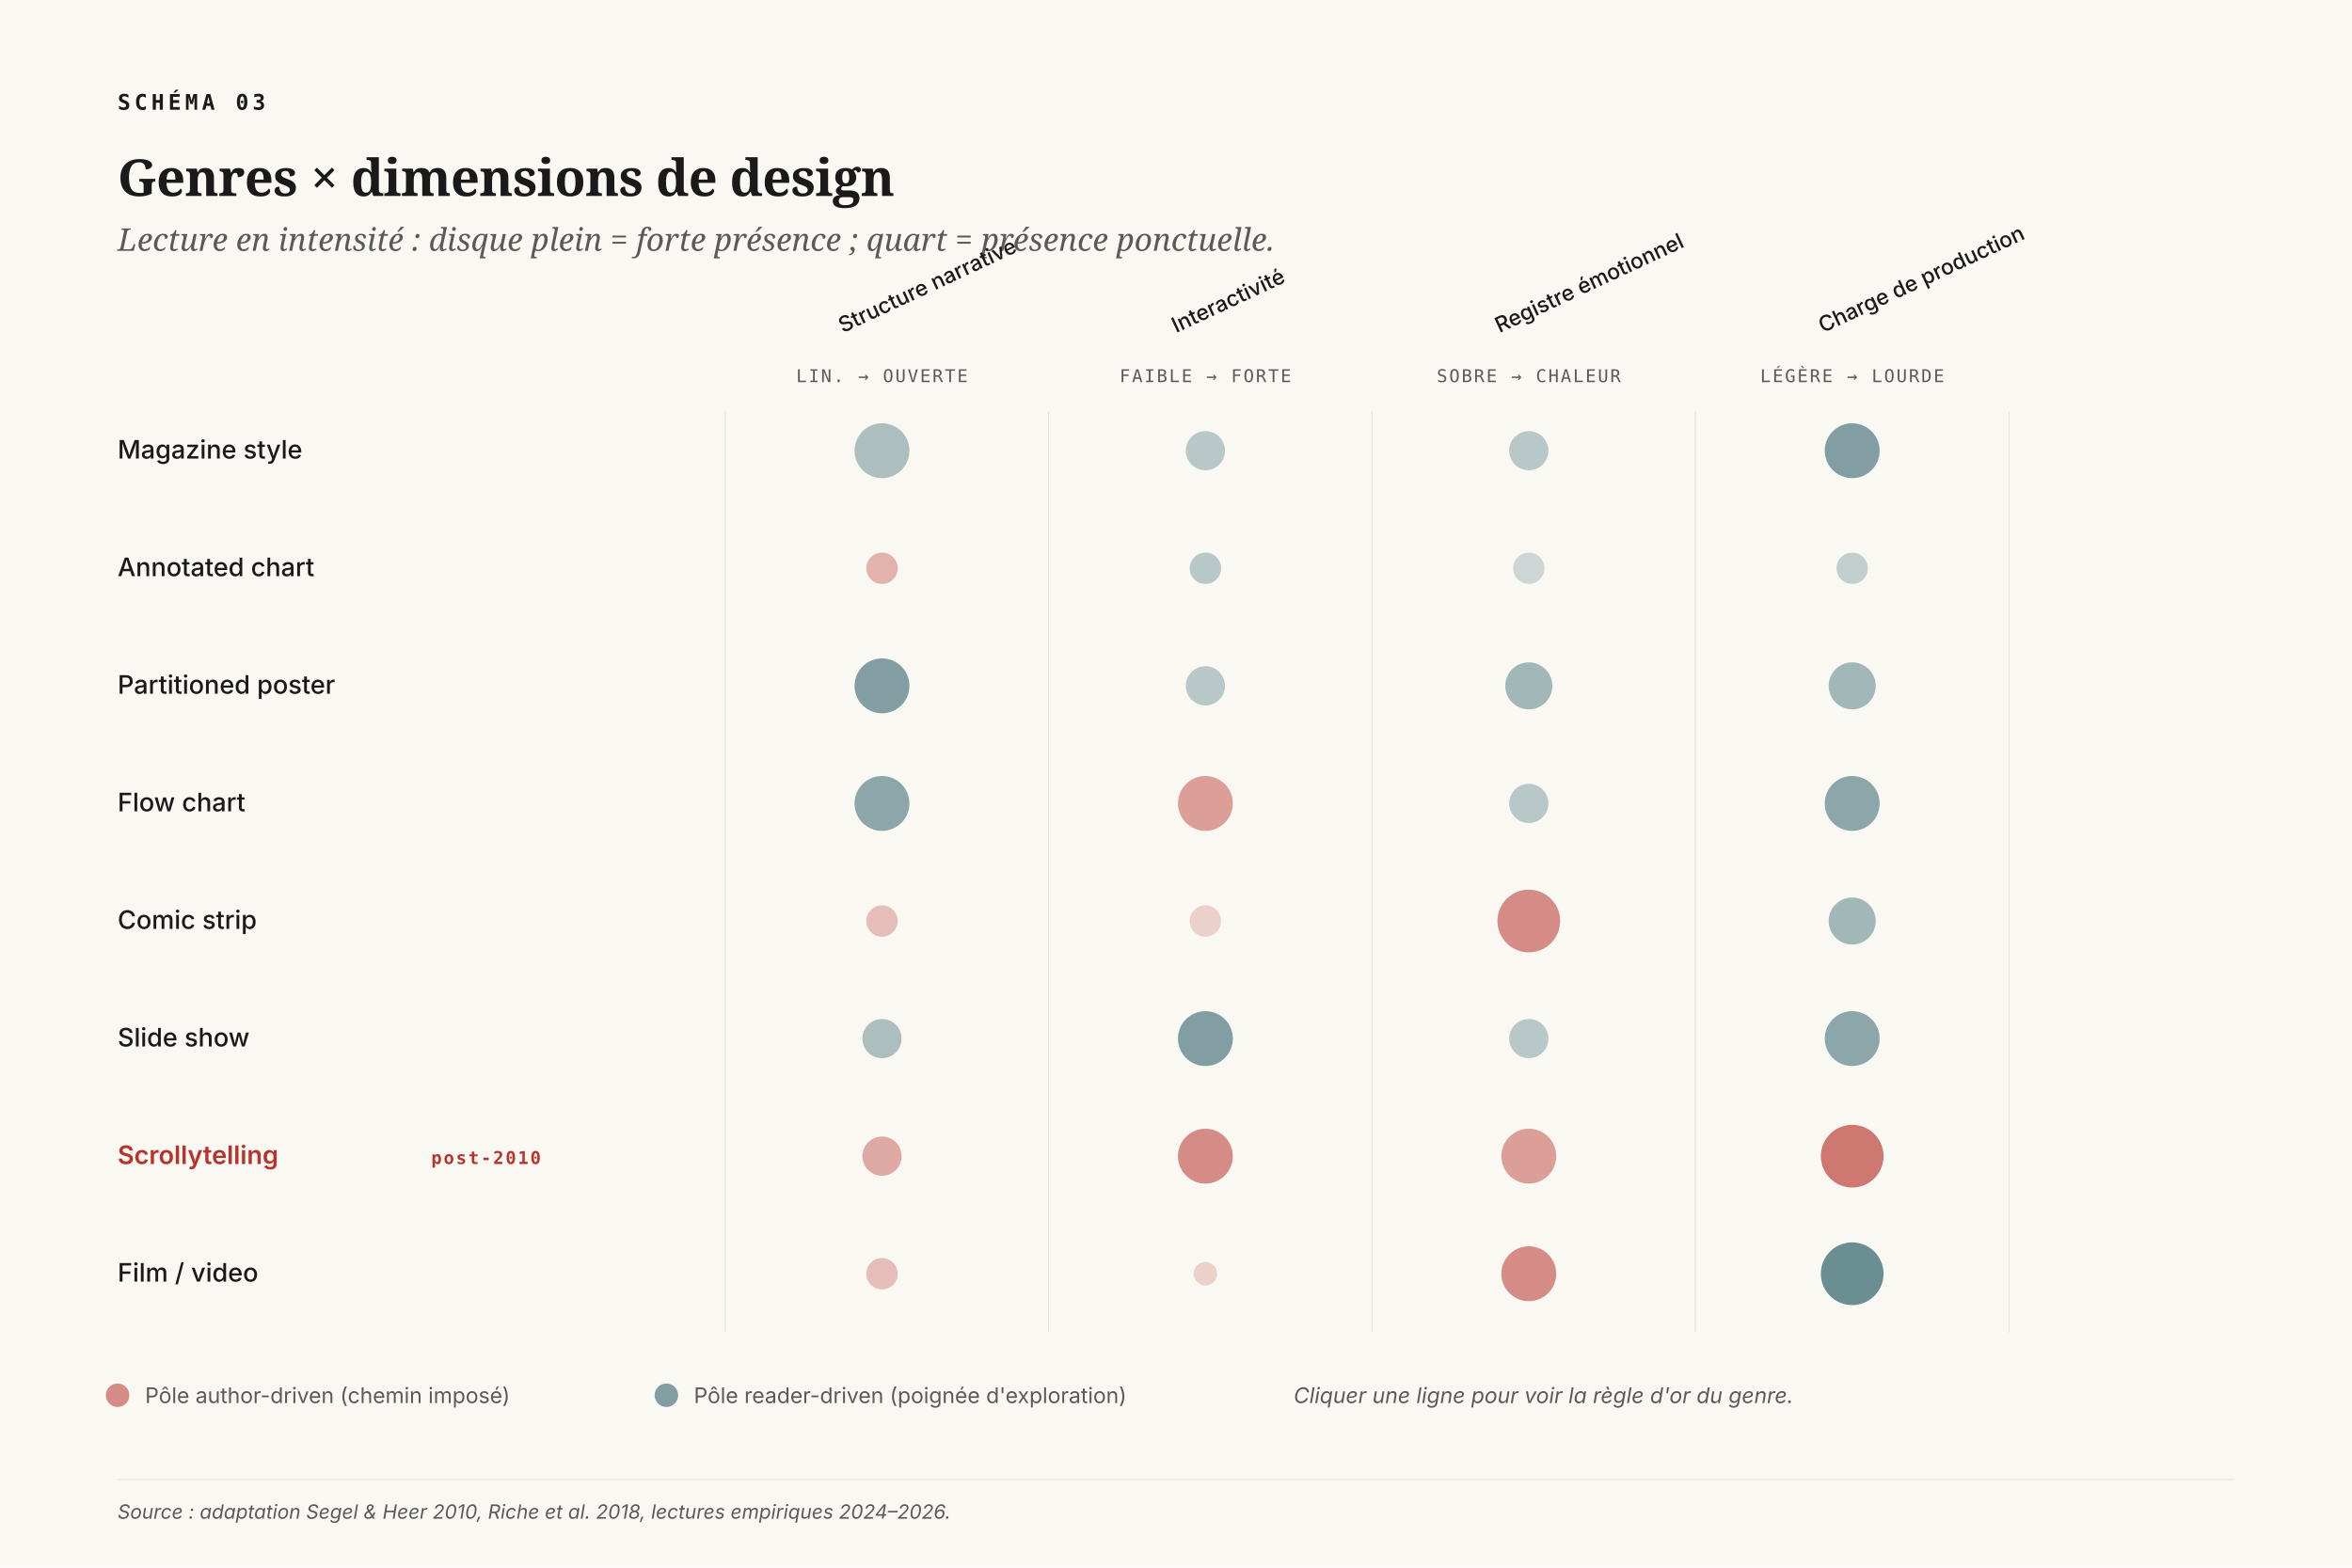
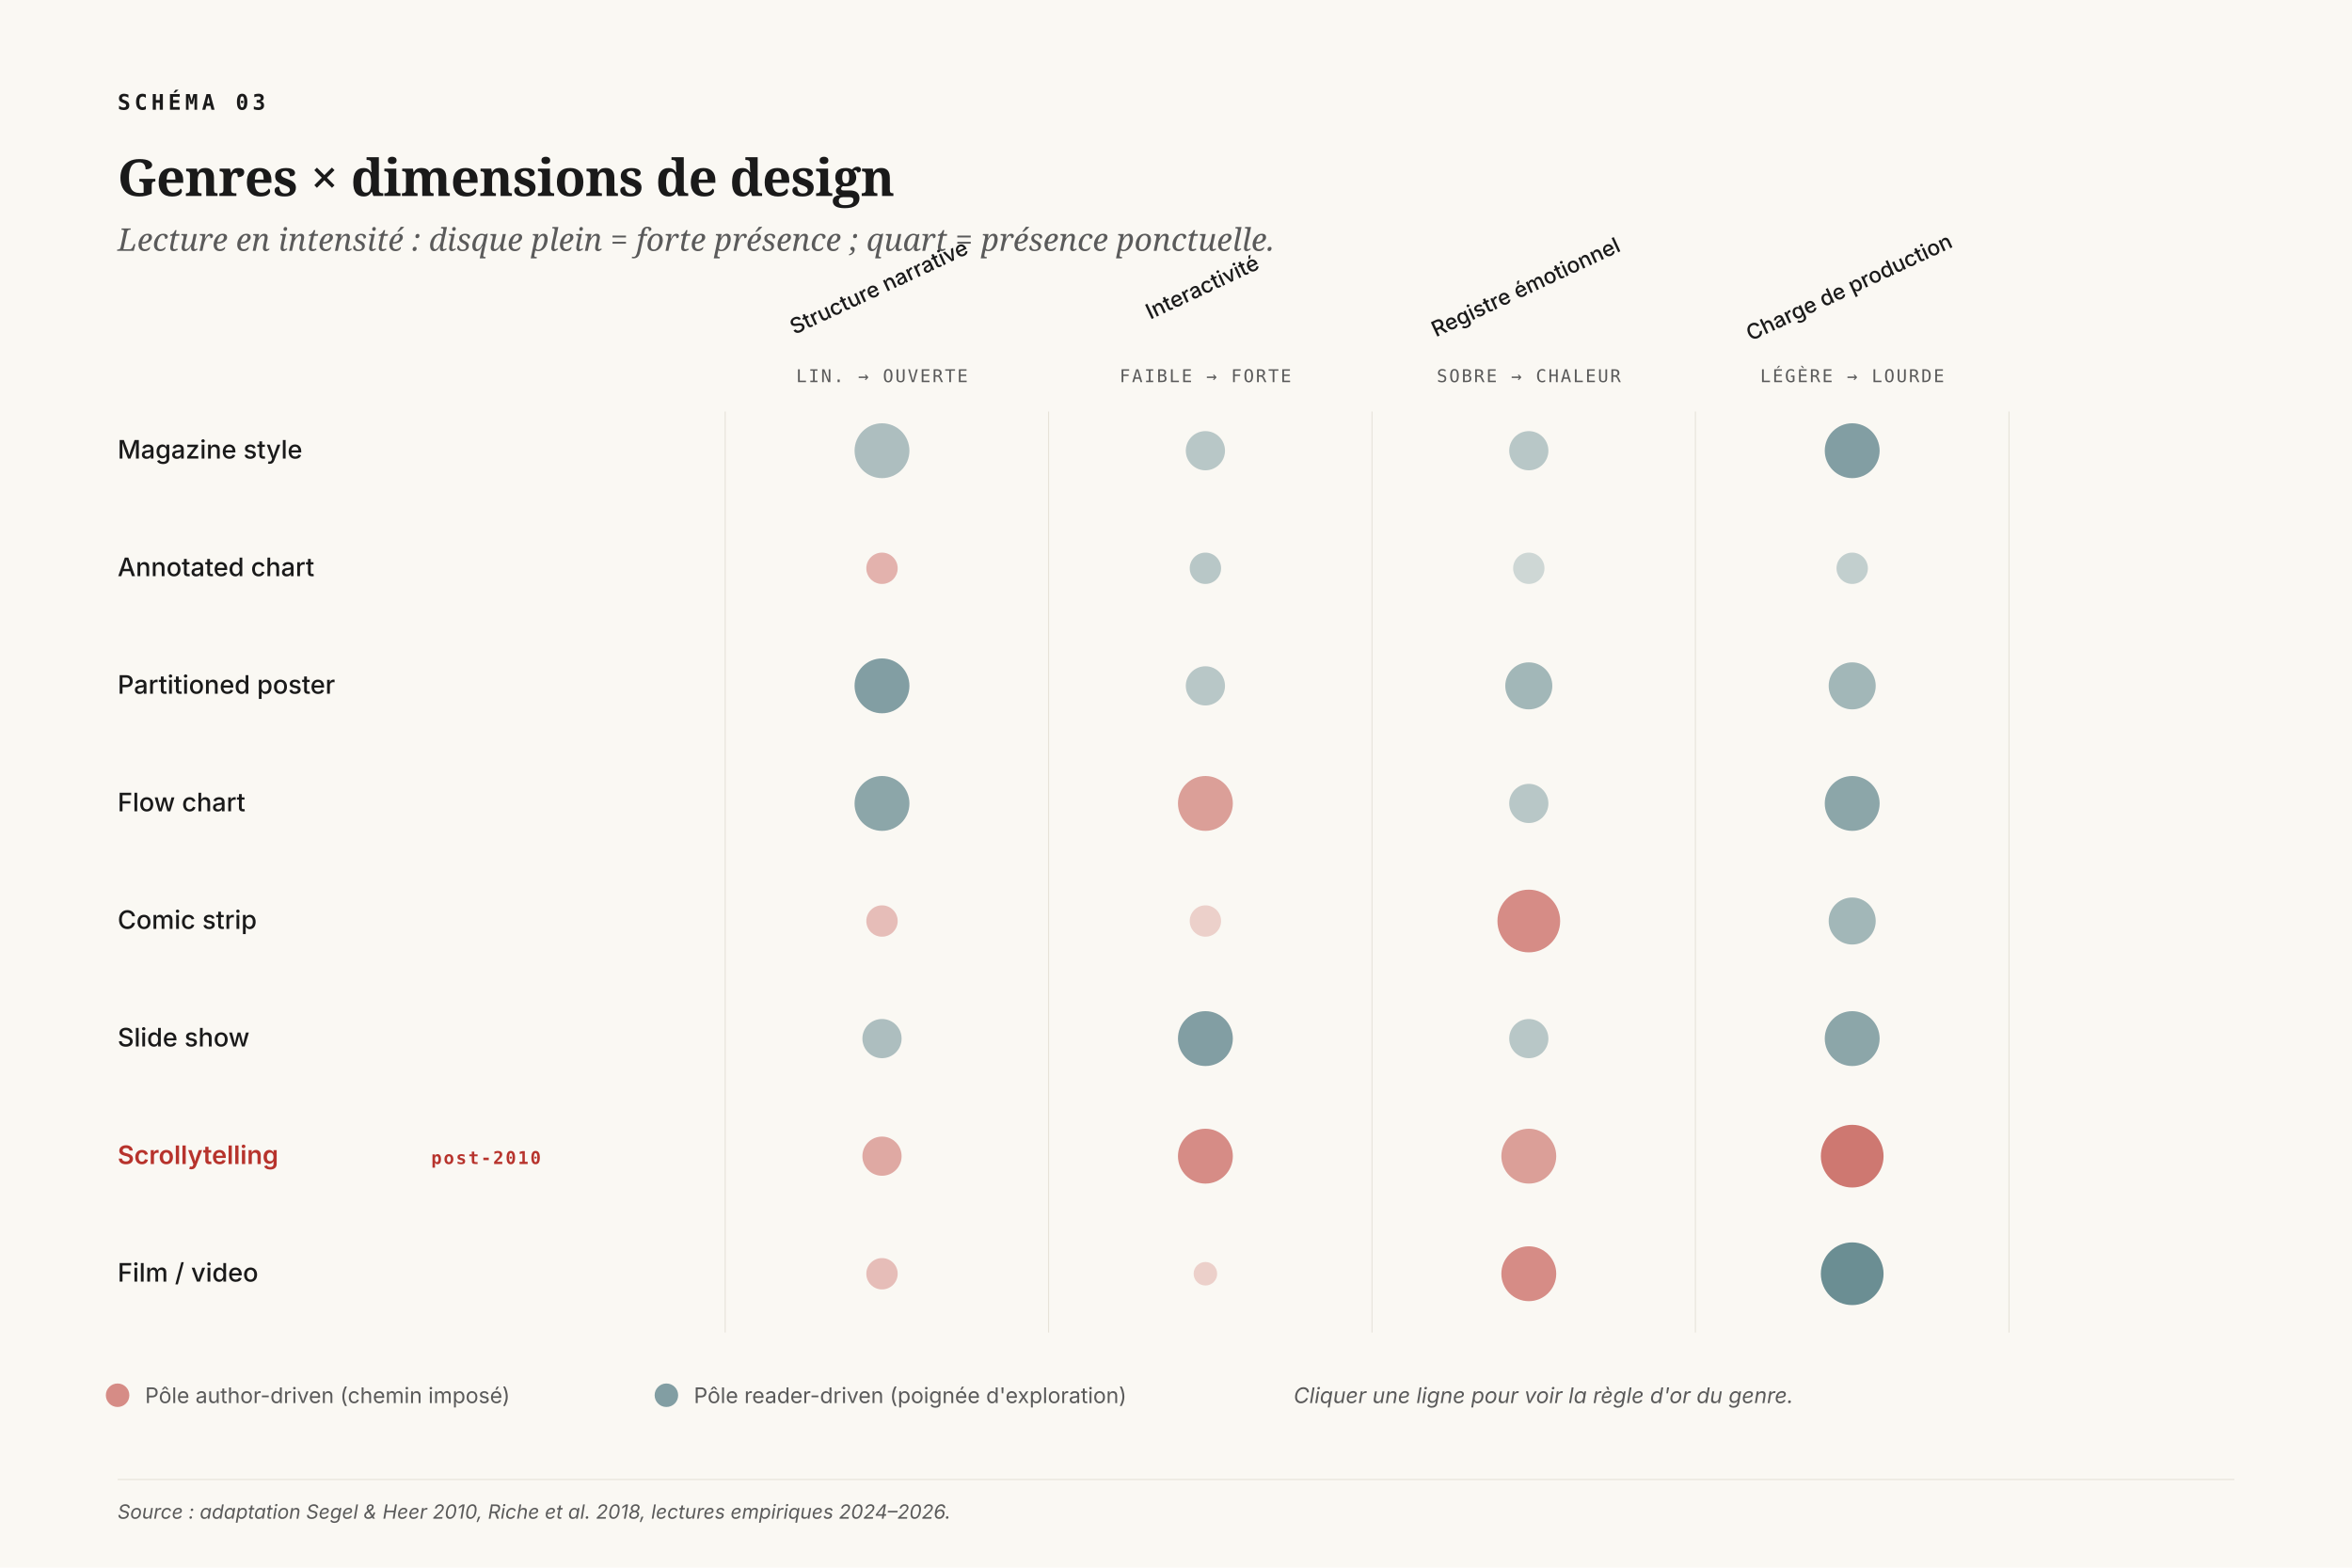
<svg xmlns="http://www.w3.org/2000/svg" viewBox="0 0 1200 800" data-schema-id="schema-03" role="img" aria-label="Matrice genres × dimensions de design narratif">
  <style>
    .display { font-family: 'Spectral', 'Playfair Display', Georgia, serif; }
    .body    { font-family: 'Inter', 'Helvetica Neue', system-ui, sans-serif; }
    .mono    { font-family: 'JetBrains Mono', 'IBM Plex Mono', monospace; }
    .ink   { fill: #1A1A1A; }
    .graphite { fill: #5A5A5A; }
    .carmine { fill: #B7332C; }
    .teal  { fill: #1F5560; }
  </style>
  <rect width="1200" height="800" fill="#FAF8F3" />
  <text x="60" y="56" class="mono ink" font-size="11" font-weight="600" letter-spacing="0.18em">SCHÉMA 03</text>
  <text x="60" y="100" class="display ink" font-size="26" font-weight="600" letter-spacing="-0.01em">Genres × dimensions de design</text>
  <text x="60" y="128" class="display graphite" font-size="16" font-style="italic">Lecture en intensité : disque plein = forte présence ; quart = présence ponctuelle.</text>
  <g class="body" font-size="11" font-weight="500">
-     <text x="430" y="170" class="ink" transform="rotate(-25 430 170)">Structure narrative</text>
-     <text x="600" y="170" class="ink" transform="rotate(-25 600 170)">Interactivité</text>
-     <text x="765" y="170" class="ink" transform="rotate(-25 765 170)">Registre émotionnel</text>
-     <text x="930" y="170" class="ink" transform="rotate(-25 930 170)">Charge de production</text>
+     <text x="450" y="150" text-anchor="middle" class="ink" transform="rotate(-25 450 150)">Structure narrative</text>
+     <text x="615" y="150" text-anchor="middle" class="ink" transform="rotate(-25 615 150)">Interactivité</text>
+     <text x="780" y="150" text-anchor="middle" class="ink" transform="rotate(-25 780 150)">Registre émotionnel</text>
+     <text x="945" y="150" text-anchor="middle" class="ink" transform="rotate(-25 945 150)">Charge de production</text>
  </g>
  <g class="mono graphite" font-size="9" letter-spacing="0.1em">
    <text x="450" y="195" text-anchor="middle">LIN. → OUVERTE</text>
    <text x="615" y="195" text-anchor="middle">FAIBLE → FORTE</text>
    <text x="780" y="195" text-anchor="middle">SOBRE → CHALEUR</text>
    <text x="945" y="195" text-anchor="middle">LÉGÈRE → LOURDE</text>
  </g>
  <g class="body ink" font-size="13" font-weight="500">
    <g class="interactive" data-card="magazine-row" tabindex="0" role="button" aria-label="Magazine style — détails par dimension">
      <text x="60" y="234">Magazine style</text>
      <circle cx="450" cy="230" r="14" fill="#1F5560" fill-opacity="0.35" />
      <circle cx="615" cy="230" r="10" fill="#1F5560" fill-opacity="0.30" />
      <circle cx="780" cy="230" r="10" fill="#1F5560" fill-opacity="0.30" />
      <circle cx="945" cy="230" r="14" fill="#1F5560" fill-opacity="0.55" />
    </g>
    <g class="interactive" data-card="annotated-row" tabindex="0" role="button" aria-label="Annotated chart — détails par dimension">
      <text x="60" y="294">Annotated chart</text>
      <circle cx="450" cy="290" r="8" fill="#B7332C" fill-opacity="0.35" />
      <circle cx="615" cy="290" r="8" fill="#1F5560" fill-opacity="0.30" />
      <circle cx="780" cy="290" r="8" fill="#1F5560" fill-opacity="0.20" />
      <circle cx="945" cy="290" r="8" fill="#1F5560" fill-opacity="0.25" />
    </g>
    <g class="interactive" data-card="poster-row" tabindex="0" role="button" aria-label="Partitioned poster — détails par dimension">
      <text x="60" y="354">Partitioned poster</text>
      <circle cx="450" cy="350" r="14" fill="#1F5560" fill-opacity="0.55" />
      <circle cx="615" cy="350" r="10" fill="#1F5560" fill-opacity="0.30" />
      <circle cx="780" cy="350" r="12" fill="#1F5560" fill-opacity="0.40" />
      <circle cx="945" cy="350" r="12" fill="#1F5560" fill-opacity="0.40" />
    </g>
    <g class="interactive" data-card="flow-row" tabindex="0" role="button" aria-label="Flow chart — détails par dimension">
      <text x="60" y="414">Flow chart</text>
      <circle cx="450" cy="410" r="14" fill="#1F5560" fill-opacity="0.50" />
      <circle cx="615" cy="410" r="14" fill="#B7332C" fill-opacity="0.45" />
      <circle cx="780" cy="410" r="10" fill="#1F5560" fill-opacity="0.30" />
      <circle cx="945" cy="410" r="14" fill="#1F5560" fill-opacity="0.50" />
    </g>
    <g class="interactive" data-card="comic-row" tabindex="0" role="button" aria-label="Comic strip — détails par dimension">
      <text x="60" y="474">Comic strip</text>
      <circle cx="450" cy="470" r="8" fill="#B7332C" fill-opacity="0.30" />
      <circle cx="615" cy="470" r="8" fill="#B7332C" fill-opacity="0.20" />
      <circle cx="780" cy="470" r="16" fill="#B7332C" fill-opacity="0.55" />
      <circle cx="945" cy="470" r="12" fill="#1F5560" fill-opacity="0.40" />
    </g>
    <g class="interactive" data-card="slide-row" tabindex="0" role="button" aria-label="Slide show — détails par dimension">
      <text x="60" y="534">Slide show</text>
      <circle cx="450" cy="530" r="10" fill="#1F5560" fill-opacity="0.35" />
      <circle cx="615" cy="530" r="14" fill="#1F5560" fill-opacity="0.55" />
      <circle cx="780" cy="530" r="10" fill="#1F5560" fill-opacity="0.30" />
      <circle cx="945" cy="530" r="14" fill="#1F5560" fill-opacity="0.50" />
    </g>
    <g class="interactive" data-card="scrolly-row" tabindex="0" role="button" aria-label="Scrollytelling — détails par dimension">
      <text x="60" y="594" font-weight="600" fill="#B7332C">Scrollytelling</text>
      <text x="220" y="594" class="mono carmine" font-size="9" font-weight="600" letter-spacing="0.1em">post-2010</text>
      <circle cx="450" cy="590" r="10" fill="#B7332C" fill-opacity="0.40" />
      <circle cx="615" cy="590" r="14" fill="#B7332C" fill-opacity="0.55" />
      <circle cx="780" cy="590" r="14" fill="#B7332C" fill-opacity="0.45" />
      <circle cx="945" cy="590" r="16" fill="#B7332C" fill-opacity="0.65" />
    </g>
    <g class="interactive" data-card="film-row" tabindex="0" role="button" aria-label="Film / video — détails par dimension">
      <text x="60" y="654">Film / video</text>
      <circle cx="450" cy="650" r="8" fill="#B7332C" fill-opacity="0.30" />
      <circle cx="615" cy="650" r="6" fill="#B7332C" fill-opacity="0.20" />
      <circle cx="780" cy="650" r="14" fill="#B7332C" fill-opacity="0.55" />
      <circle cx="945" cy="650" r="16" fill="#1F5560" fill-opacity="0.65" />
    </g>
  </g>
  <g stroke="#E5E1D8" stroke-width="0.5">
    <line x1="370" y1="210" x2="370" y2="680" />
    <line x1="535" y1="210" x2="535" y2="680" />
    <line x1="700" y1="210" x2="700" y2="680" />
    <line x1="865" y1="210" x2="865" y2="680" />
    <line x1="1025" y1="210" x2="1025" y2="680" />
  </g>
  <g transform="translate(60, 712)">
    <circle cx="0" cy="0" r="6" fill="#B7332C" fill-opacity="0.55" />
    <text x="14" y="4" class="body graphite" font-size="11">Pôle author-driven (chemin imposé)</text>
    <circle cx="280" cy="0" r="6" fill="#1F5560" fill-opacity="0.55" />
    <text x="294" y="4" class="body graphite" font-size="11">Pôle reader-driven (poignée d'exploration)</text>
    <text x="600" y="4" class="body graphite" font-size="11" font-style="italic">Cliquer une ligne pour voir la règle d'or du genre.</text>
  </g>
  <line x1="60" y1="755" x2="1140" y2="755" stroke="#E5E1D8" stroke-width="0.5" />
  <text x="60" y="775" class="body graphite" font-size="10" font-style="italic">Source : adaptation Segel &amp; Heer 2010, Riche et al. 2018, lectures empiriques 2024–2026.</text>
</svg>
